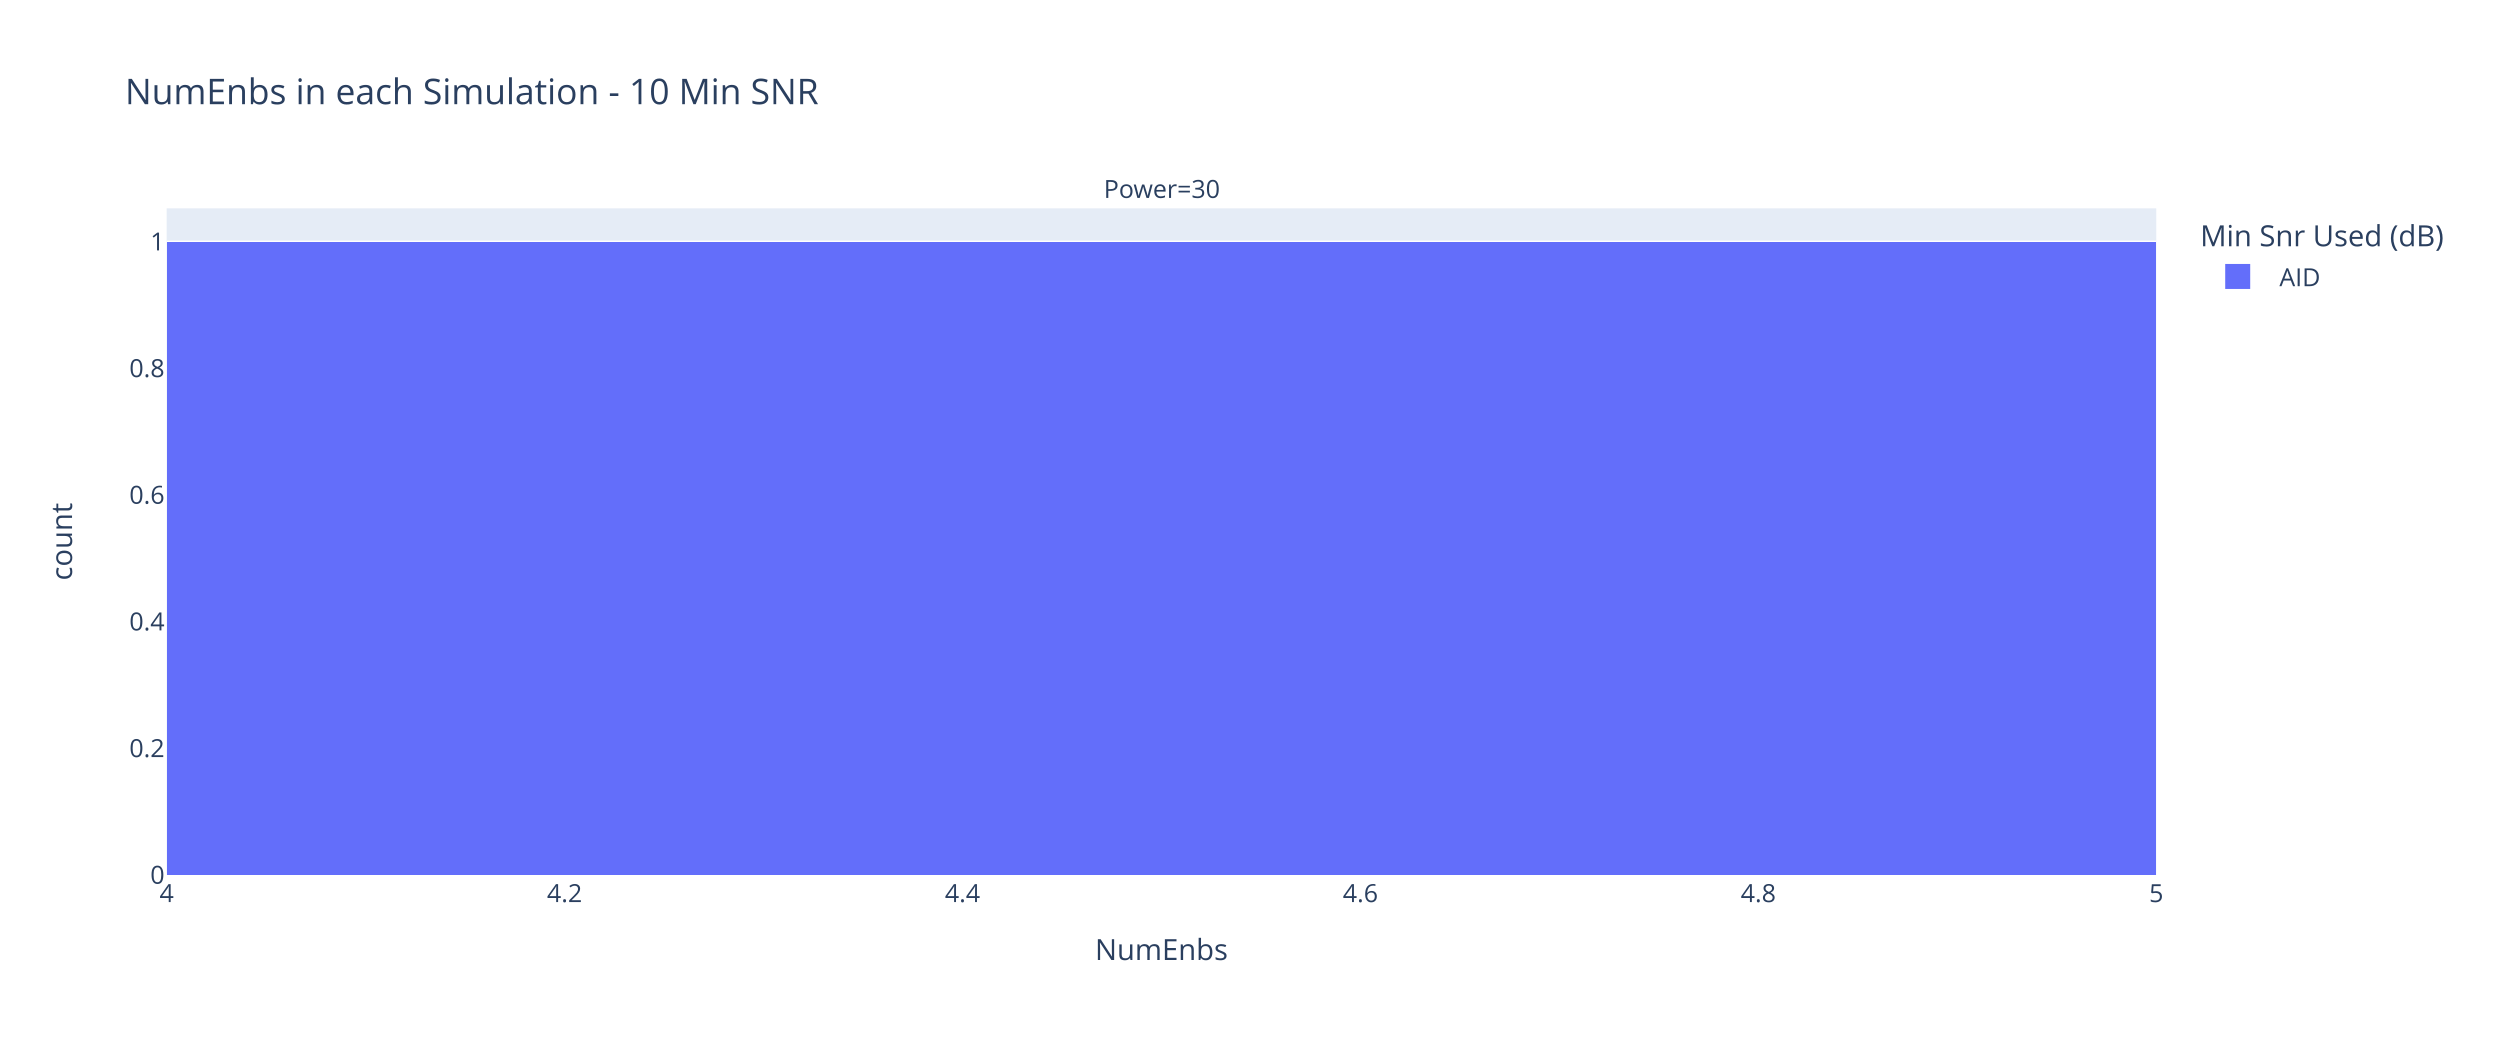
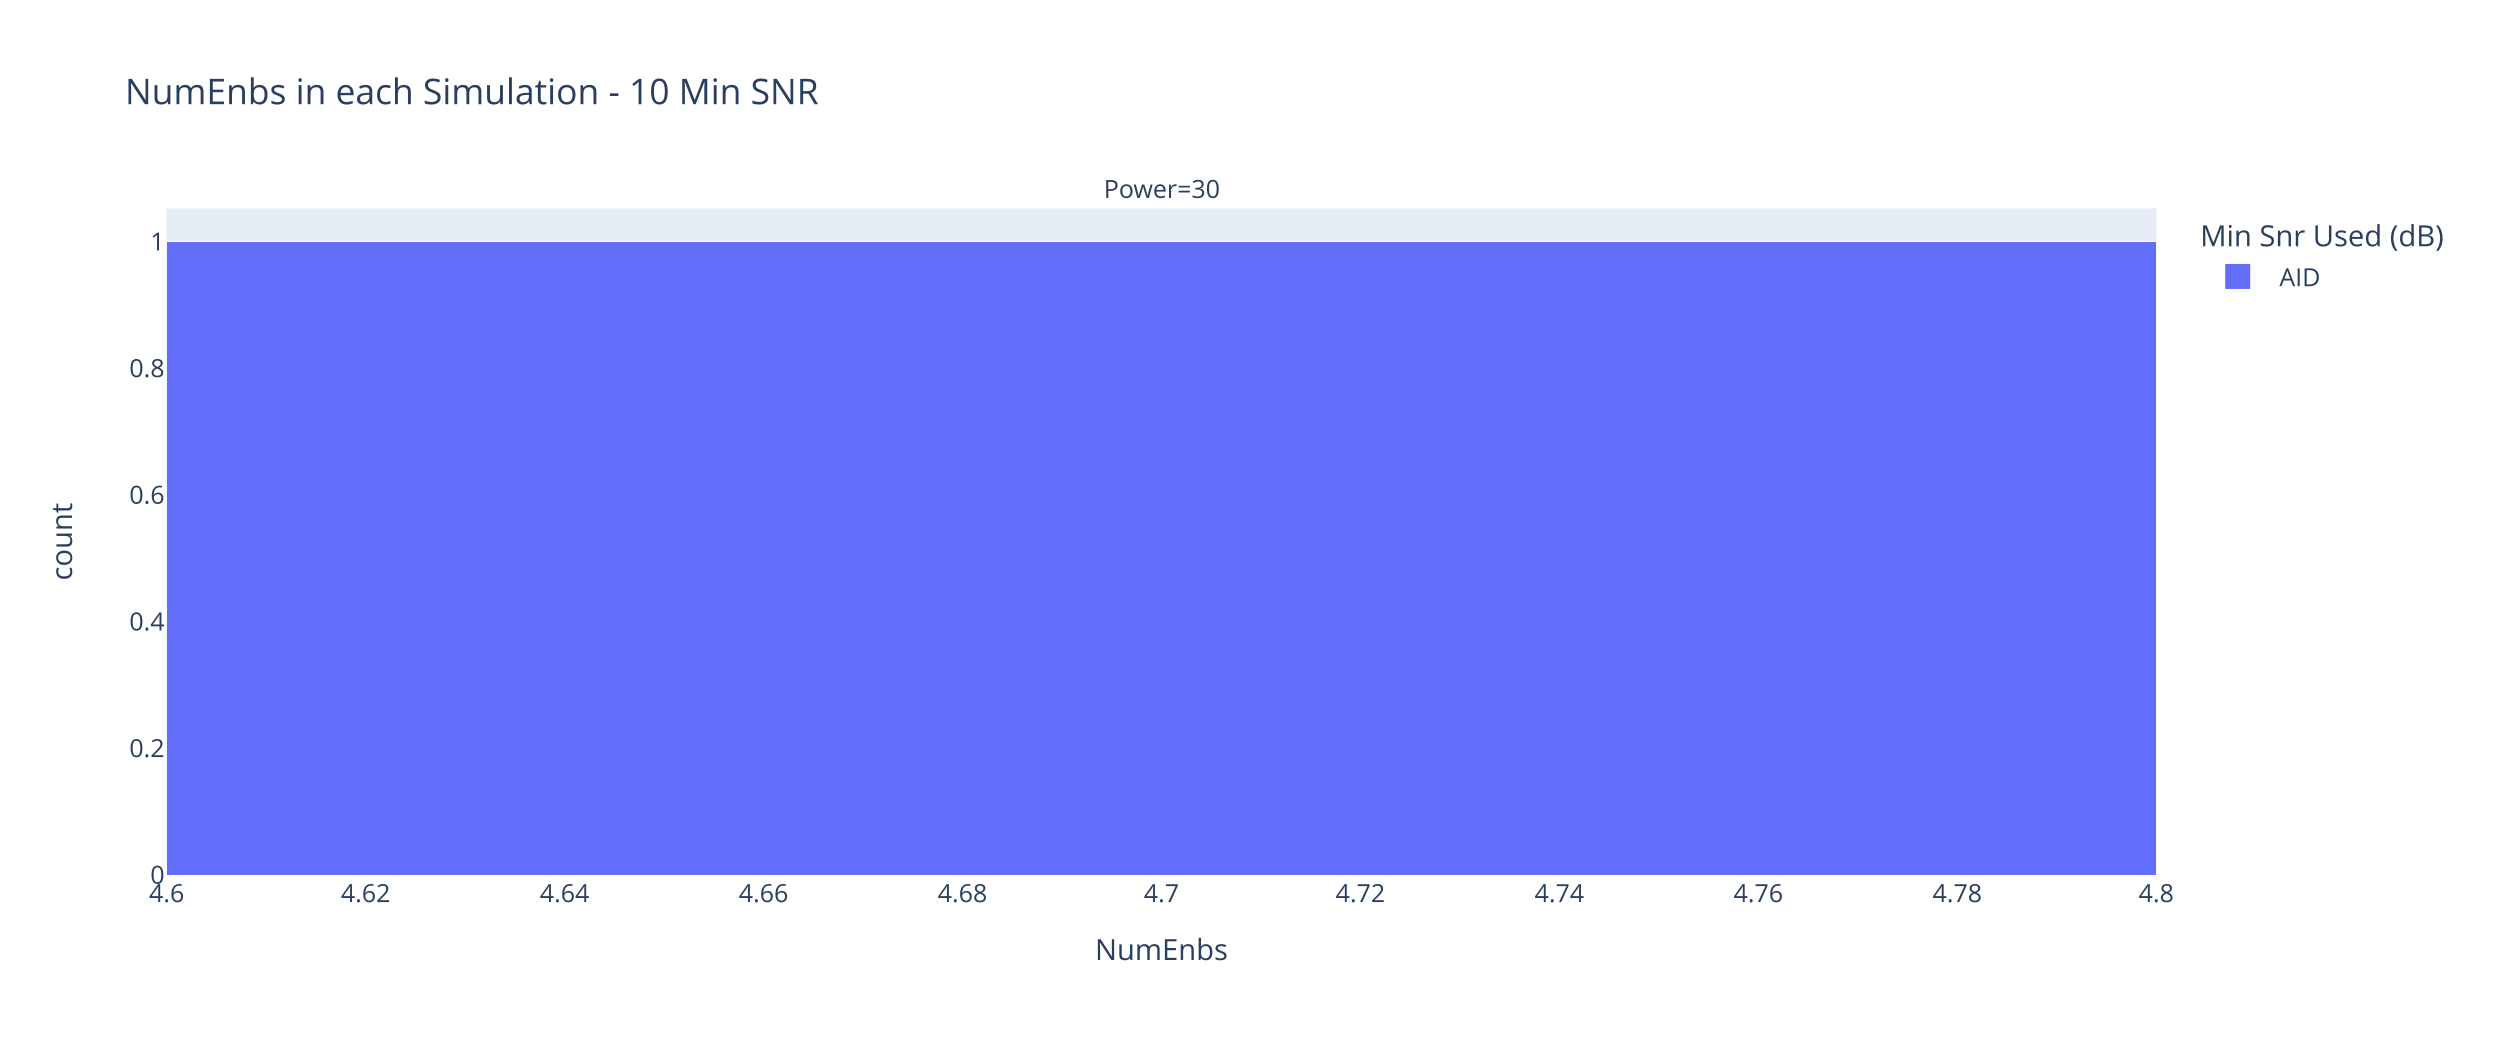
<svg xmlns="http://www.w3.org/2000/svg" class="main-svg" width="1200" height="500" style="" viewBox="0 0 1200 500">
  <rect x="0" y="0" width="1200" height="500" style="fill: rgb(255, 255, 255); fill-opacity: 1;" />
-   <defs id="defs-6558ad">
+   <defs id="defs-c32c6e">
    <g class="clips">
-       <clipPath id="clip6558adxyplot" class="plotclip">
+       <clipPath id="clipc32c6exyplot" class="plotclip">
        <rect width="955" height="320" />
      </clipPath>
-       <clipPath class="axesclip" id="clip6558adx">
+       <clipPath class="axesclip" id="clipc32c6ex">
        <rect x="80" y="0" width="955" height="500" />
      </clipPath>
-       <clipPath class="axesclip" id="clip6558ady">
+       <clipPath class="axesclip" id="clipc32c6ey">
        <rect x="0" y="100" width="1200" height="320" />
      </clipPath>
-       <clipPath class="axesclip" id="clip6558adxy">
+       <clipPath class="axesclip" id="clipc32c6exy">
        <rect x="80" y="100" width="955" height="320" />
      </clipPath>
    </g>
    <g class="gradients" />
    <g class="patterns" />
  </defs>
  <g class="bglayer">
    <rect class="bg" x="80" y="100" width="955" height="320" style="fill: rgb(229, 236, 246); fill-opacity: 1; stroke-width: 0;" />
  </g>
  <g class="layer-below">
    <g class="imagelayer" />
    <g class="shapelayer" />
  </g>
  <g class="cartesianlayer">
    <g class="subplot xy">
      <g class="layer-subplot">
        <g class="shapelayer" />
        <g class="imagelayer" />
      </g>
      <g class="minor-gridlayer">
        <g class="x" />
        <g class="y" />
      </g>
      <g class="gridlayer">
        <g class="x" />
        <g class="y">
          <path class="ygrid crisp" transform="translate(0,359.2)" d="M80,0h955" style="stroke: rgb(255, 255, 255); stroke-opacity: 1; stroke-width: 1px;" />
          <path class="ygrid crisp" transform="translate(0,298.4)" d="M80,0h955" style="stroke: rgb(255, 255, 255); stroke-opacity: 1; stroke-width: 1px;" />
          <path class="ygrid crisp" transform="translate(0,237.6)" d="M80,0h955" style="stroke: rgb(255, 255, 255); stroke-opacity: 1; stroke-width: 1px;" />
          <path class="ygrid crisp" transform="translate(0,176.8)" d="M80,0h955" style="stroke: rgb(255, 255, 255); stroke-opacity: 1; stroke-width: 1px;" />
          <path class="ygrid crisp" transform="translate(0,116)" d="M80,0h955" style="stroke: rgb(255, 255, 255); stroke-opacity: 1; stroke-width: 1px;" />
        </g>
      </g>
      <g class="zerolinelayer">
        <path class="yzl zl crisp" transform="translate(0,420)" d="M80,0h955" style="stroke: rgb(255, 255, 255); stroke-opacity: 1; stroke-width: 2px;" />
      </g>
      <path class="xlines-below" />
      <path class="ylines-below" />
      <g class="overlines-below" />
      <g class="xaxislayer-below" />
      <g class="yaxislayer-below" />
      <g class="overaxes-below" />
-       <g class="plot" transform="translate(80,100)" clip-path="url(#clip6558adxyplot)">
+       <g class="plot" transform="translate(80,100)" clip-path="url(#clipc32c6exyplot)">
        <g class="barlayer mlayer">
          <g class="trace bars" shape-rendering="crispEdges" style="opacity: 1;">
            <g class="points">
              <g class="point">
-                 <path d="M0,320V16H955V320Z" style="vector-effect: non-scaling-stroke; opacity: 1; stroke-width: 0px; fill: rgb(99, 110, 250); fill-opacity: 1;" />
+                 <path d="M0,320V16H477.5V320Z" style="vector-effect: non-scaling-stroke; opacity: 1; stroke-width: 0px; fill: rgb(99, 110, 250); fill-opacity: 1;" />
+               </g>
+               <g class="point">
+                 <path d="M477.5,320V16H955V320Z" style="vector-effect: non-scaling-stroke; opacity: 1; stroke-width: 0px; fill: rgb(99, 110, 250); fill-opacity: 1;" />
              </g>
            </g>
          </g>
        </g>
      </g>
      <g class="overplot" />
      <path class="xlines-above crisp" d="M0,0" style="fill: none;" />
      <path class="ylines-above crisp" d="M0,0" style="fill: none;" />
      <g class="overlines-above" />
      <g class="xaxislayer-above">
        <g class="xtick">
-           <text text-anchor="middle" x="0" y="433" transform="translate(80,0)" style="font-family: 'Open Sans', verdana, arial, sans-serif; font-size: 12px; fill: rgb(42, 63, 95); fill-opacity: 1; white-space: pre; opacity: 1;">4</text>
+           <text text-anchor="middle" x="0" y="433" transform="translate(80,0)" style="font-family: 'Open Sans', verdana, arial, sans-serif; font-size: 12px; fill: rgb(42, 63, 95); fill-opacity: 1; white-space: pre; opacity: 1;">4.6</text>
        </g>
        <g class="xtick">
-           <text text-anchor="middle" x="0" y="433" style="font-family: 'Open Sans', verdana, arial, sans-serif; font-size: 12px; fill: rgb(42, 63, 95); fill-opacity: 1; white-space: pre; opacity: 1;" transform="translate(271,0)">4.2</text>
+           <text text-anchor="middle" x="0" y="433" style="font-family: 'Open Sans', verdana, arial, sans-serif; font-size: 12px; fill: rgb(42, 63, 95); fill-opacity: 1; white-space: pre; opacity: 1;" transform="translate(175.5,0)">4.62</text>
        </g>
        <g class="xtick">
-           <text text-anchor="middle" x="0" y="433" style="font-family: 'Open Sans', verdana, arial, sans-serif; font-size: 12px; fill: rgb(42, 63, 95); fill-opacity: 1; white-space: pre; opacity: 1;" transform="translate(462,0)">4.4</text>
+           <text text-anchor="middle" x="0" y="433" style="font-family: 'Open Sans', verdana, arial, sans-serif; font-size: 12px; fill: rgb(42, 63, 95); fill-opacity: 1; white-space: pre; opacity: 1;" transform="translate(271,0)">4.64</text>
        </g>
        <g class="xtick">
-           <text text-anchor="middle" x="0" y="433" style="font-family: 'Open Sans', verdana, arial, sans-serif; font-size: 12px; fill: rgb(42, 63, 95); fill-opacity: 1; white-space: pre; opacity: 1;" transform="translate(653,0)">4.6</text>
+           <text text-anchor="middle" x="0" y="433" style="font-family: 'Open Sans', verdana, arial, sans-serif; font-size: 12px; fill: rgb(42, 63, 95); fill-opacity: 1; white-space: pre; opacity: 1;" transform="translate(366.5,0)">4.66</text>
        </g>
        <g class="xtick">
-           <text text-anchor="middle" x="0" y="433" style="font-family: 'Open Sans', verdana, arial, sans-serif; font-size: 12px; fill: rgb(42, 63, 95); fill-opacity: 1; white-space: pre; opacity: 1;" transform="translate(844,0)">4.8</text>
+           <text text-anchor="middle" x="0" y="433" style="font-family: 'Open Sans', verdana, arial, sans-serif; font-size: 12px; fill: rgb(42, 63, 95); fill-opacity: 1; white-space: pre; opacity: 1;" transform="translate(462,0)">4.68</text>
        </g>
        <g class="xtick">
-           <text text-anchor="middle" x="0" y="433" style="font-family: 'Open Sans', verdana, arial, sans-serif; font-size: 12px; fill: rgb(42, 63, 95); fill-opacity: 1; white-space: pre; opacity: 1;" transform="translate(1035,0)">5</text>
+           <text text-anchor="middle" x="0" y="433" style="font-family: 'Open Sans', verdana, arial, sans-serif; font-size: 12px; fill: rgb(42, 63, 95); fill-opacity: 1; white-space: pre; opacity: 1;" transform="translate(557.5,0)">4.7</text>
+         </g>
+         <g class="xtick">
+           <text text-anchor="middle" x="0" y="433" style="font-family: 'Open Sans', verdana, arial, sans-serif; font-size: 12px; fill: rgb(42, 63, 95); fill-opacity: 1; white-space: pre; opacity: 1;" transform="translate(653,0)">4.72</text>
+         </g>
+         <g class="xtick">
+           <text text-anchor="middle" x="0" y="433" style="font-family: 'Open Sans', verdana, arial, sans-serif; font-size: 12px; fill: rgb(42, 63, 95); fill-opacity: 1; white-space: pre; opacity: 1;" transform="translate(748.5,0)">4.74</text>
+         </g>
+         <g class="xtick">
+           <text text-anchor="middle" x="0" y="433" style="font-family: 'Open Sans', verdana, arial, sans-serif; font-size: 12px; fill: rgb(42, 63, 95); fill-opacity: 1; white-space: pre; opacity: 1;" transform="translate(844,0)">4.76</text>
+         </g>
+         <g class="xtick">
+           <text text-anchor="middle" x="0" y="433" style="font-family: 'Open Sans', verdana, arial, sans-serif; font-size: 12px; fill: rgb(42, 63, 95); fill-opacity: 1; white-space: pre; opacity: 1;" transform="translate(939.5,0)">4.78</text>
+         </g>
+         <g class="xtick">
+           <text text-anchor="middle" x="0" y="433" style="font-family: 'Open Sans', verdana, arial, sans-serif; font-size: 12px; fill: rgb(42, 63, 95); fill-opacity: 1; white-space: pre; opacity: 1;" transform="translate(1035,0)">4.8</text>
        </g>
      </g>
      <g class="yaxislayer-above">
        <g class="ytick">
          <text text-anchor="end" x="79" y="4.2" transform="translate(0,420)" style="font-family: 'Open Sans', verdana, arial, sans-serif; font-size: 12px; fill: rgb(42, 63, 95); fill-opacity: 1; white-space: pre; opacity: 1;">0</text>
        </g>
        <g class="ytick">
          <text text-anchor="end" x="79" y="4.2" style="font-family: 'Open Sans', verdana, arial, sans-serif; font-size: 12px; fill: rgb(42, 63, 95); fill-opacity: 1; white-space: pre; opacity: 1;" transform="translate(0,359.2)">0.2</text>
        </g>
        <g class="ytick">
          <text text-anchor="end" x="79" y="4.2" style="font-family: 'Open Sans', verdana, arial, sans-serif; font-size: 12px; fill: rgb(42, 63, 95); fill-opacity: 1; white-space: pre; opacity: 1;" transform="translate(0,298.4)">0.4</text>
        </g>
        <g class="ytick">
          <text text-anchor="end" x="79" y="4.2" style="font-family: 'Open Sans', verdana, arial, sans-serif; font-size: 12px; fill: rgb(42, 63, 95); fill-opacity: 1; white-space: pre; opacity: 1;" transform="translate(0,237.6)">0.6</text>
        </g>
        <g class="ytick">
          <text text-anchor="end" x="79" y="4.2" style="font-family: 'Open Sans', verdana, arial, sans-serif; font-size: 12px; fill: rgb(42, 63, 95); fill-opacity: 1; white-space: pre; opacity: 1;" transform="translate(0,176.8)">0.8</text>
        </g>
        <g class="ytick">
          <text text-anchor="end" x="79" y="4.2" style="font-family: 'Open Sans', verdana, arial, sans-serif; font-size: 12px; fill: rgb(42, 63, 95); fill-opacity: 1; white-space: pre; opacity: 1;" transform="translate(0,116)">1</text>
        </g>
      </g>
      <g class="overaxes-above" />
    </g>
  </g>
  <g class="polarlayer" />
  <g class="smithlayer" />
  <g class="ternarylayer" />
  <g class="geolayer" />
  <g class="funnelarealayer" />
  <g class="pielayer" />
  <g class="iciclelayer" />
  <g class="treemaplayer" />
  <g class="sunburstlayer" />
  <g class="glimages" />
-   <defs id="topdefs-6558ad">
+   <defs id="topdefs-c32c6e">
    <g class="clips" />
-     <clipPath id="legend6558ad">
+     <clipPath id="legendc32c6e">
      <rect width="134" height="48" x="0" y="0" />
    </clipPath>
  </defs>
  <g class="layer-above">
    <g class="imagelayer" />
    <g class="shapelayer" />
  </g>
  <g class="infolayer">
    <g class="legend" pointer-events="all" transform="translate(1054.1,100)">
      <rect class="bg" shape-rendering="crispEdges" style="stroke: rgb(68, 68, 68); stroke-opacity: 1; fill: rgb(255, 255, 255); fill-opacity: 1; stroke-width: 0px;" width="134" height="48" x="0" y="0" />
-       <g class="scrollbox" transform="" clip-path="url(#legend6558ad)">
+       <g class="scrollbox" transform="" clip-path="url(#legendc32c6e)">
        <text class="legendtitletext" text-anchor="start" x="2" y="18.2" style="font-family: 'Open Sans', verdana, arial, sans-serif; font-size: 14px; fill: rgb(42, 63, 95); fill-opacity: 1; white-space: pre;">Min Snr Used (dB)</text>
        <g class="groups" transform="">
          <g class="traces" transform="translate(0,32.7)" style="opacity: 1;">
            <text class="legendtext" text-anchor="start" x="40" y="4.68" style="font-family: 'Open Sans', verdana, arial, sans-serif; font-size: 12px; fill: rgb(42, 63, 95); fill-opacity: 1; white-space: pre;">AID</text>
            <g class="layers" style="opacity: 1;">
              <g class="legendfill" />
              <g class="legendlines" />
              <g class="legendsymbols">
                <g class="legendpoints">
                  <path class="legendundefined" d="M6,6H-6V-6H6Z" transform="translate(20,0)" style="stroke-width: 0px; fill: rgb(99, 110, 250); fill-opacity: 1;" />
                </g>
              </g>
            </g>
            <rect class="legendtoggle" x="0" y="-9.5" width="63.5" height="19" style="fill: rgb(0, 0, 0); fill-opacity: 0;" />
          </g>
        </g>
      </g>
-       <rect class="scrollbar" rx="20" ry="3" width="0" height="0" style="fill: rgb(128, 139, 164); fill-opacity: 1;" x="0" y="0" />
+       <rect class="scrollbar" rx="20" ry="3" width="0" height="0" x="0" y="0" style="fill: rgb(128, 139, 164); fill-opacity: 1;" />
    </g>
    <g class="g-gtitle">
      <text class="gtitle" x="60" y="50" text-anchor="start" dy="0em" style="font-family: 'Open Sans', verdana, arial, sans-serif; font-size: 17px; fill: rgb(42, 63, 95); opacity: 1; font-weight: normal; white-space: pre;">NumEnbs in each Simulation - 10 Min SNR</text>
    </g>
    <g class="g-xtitle">
      <text class="xtitle" x="557.5" y="460.8" text-anchor="middle" style="font-family: 'Open Sans', verdana, arial, sans-serif; font-size: 14px; fill: rgb(42, 63, 95); opacity: 1; font-weight: normal; white-space: pre;">NumEnbs</text>
    </g>
    <g class="g-ytitle">
      <text class="ytitle" transform="rotate(-90,34.575,260)" x="34.575" y="260" text-anchor="middle" style="font-family: 'Open Sans', verdana, arial, sans-serif; font-size: 14px; fill: rgb(42, 63, 95); opacity: 1; font-weight: normal; white-space: pre;">count</text>
    </g>
    <g class="annotation" data-index="0" style="opacity: 1;">
      <g class="annotation-text-g" transform="rotate(0,557.5,90.5)">
        <g class="cursor-pointer" transform="translate(525,81)">
          <rect class="bg" x="0.5" y="0.5" width="65" height="18" style="stroke-width: 1px; stroke: rgb(0, 0, 0); stroke-opacity: 0; fill: rgb(0, 0, 0); fill-opacity: 0;" />
          <text class="annotation-text" text-anchor="middle" x="32.703" y="14" style="font-family: 'Open Sans', verdana, arial, sans-serif; font-size: 12px; fill: rgb(42, 63, 95); fill-opacity: 1; white-space: pre;">Power=30</text>
        </g>
      </g>
    </g>
  </g>
</svg>
